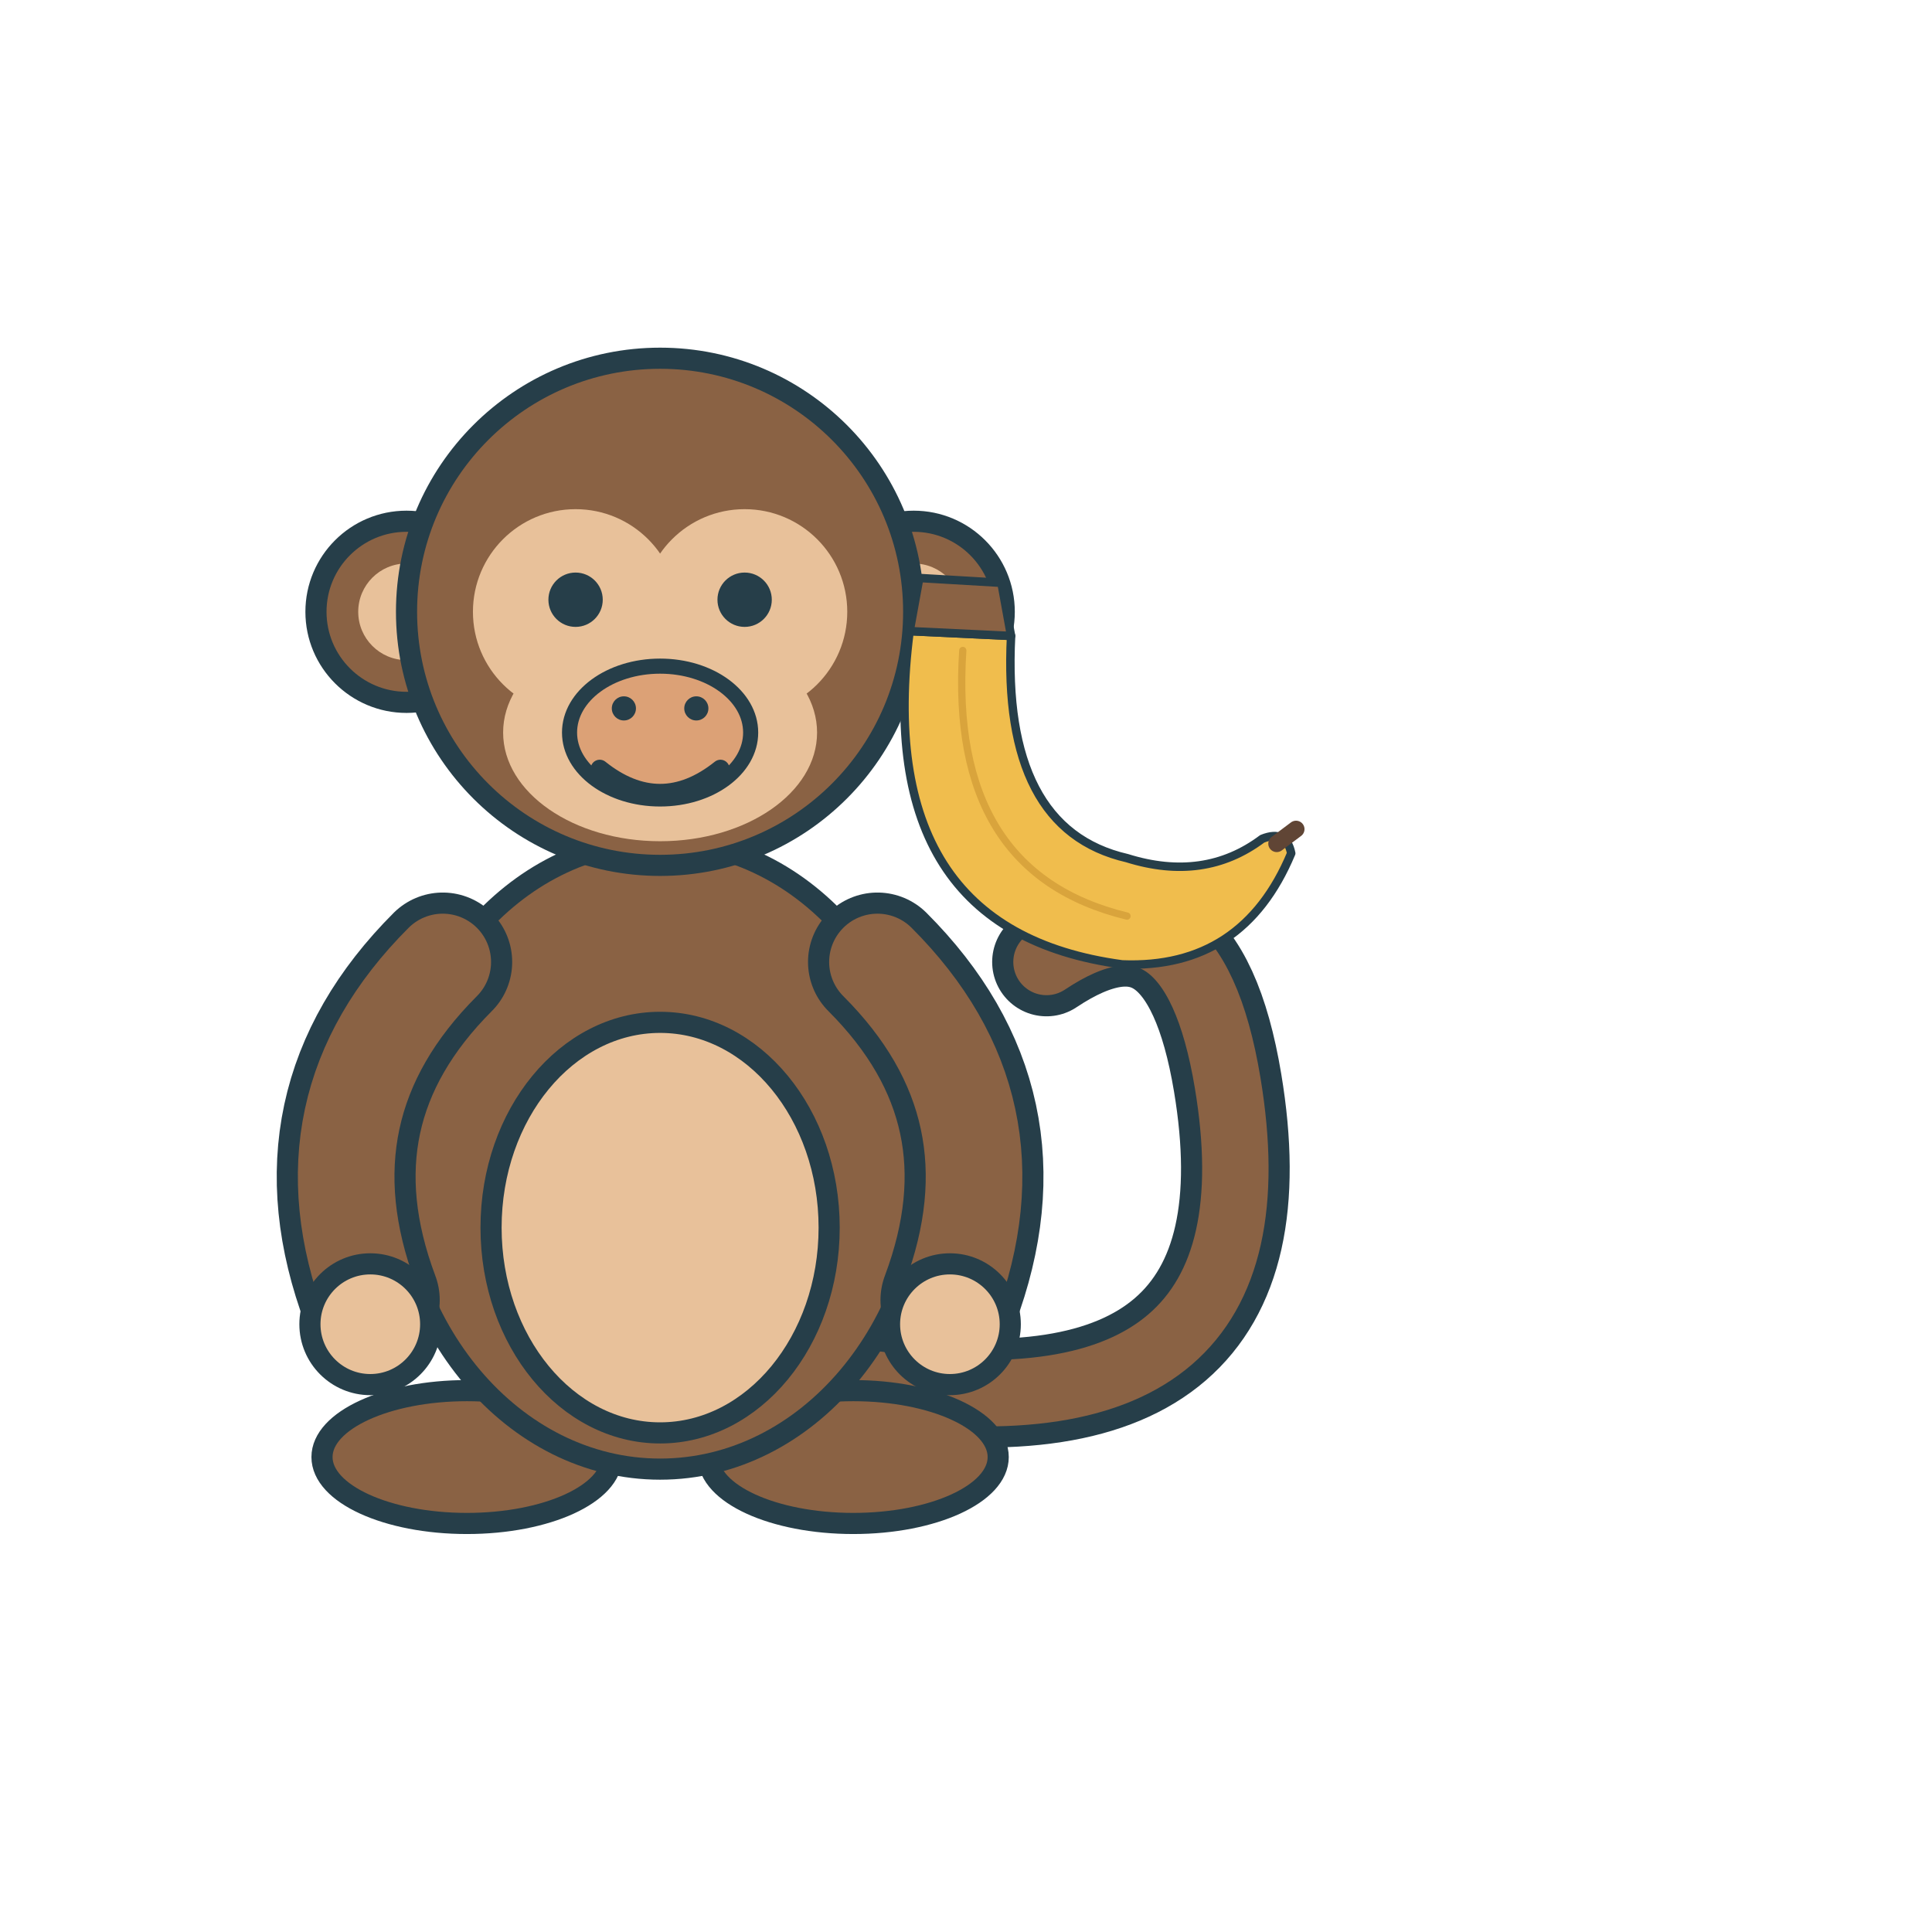
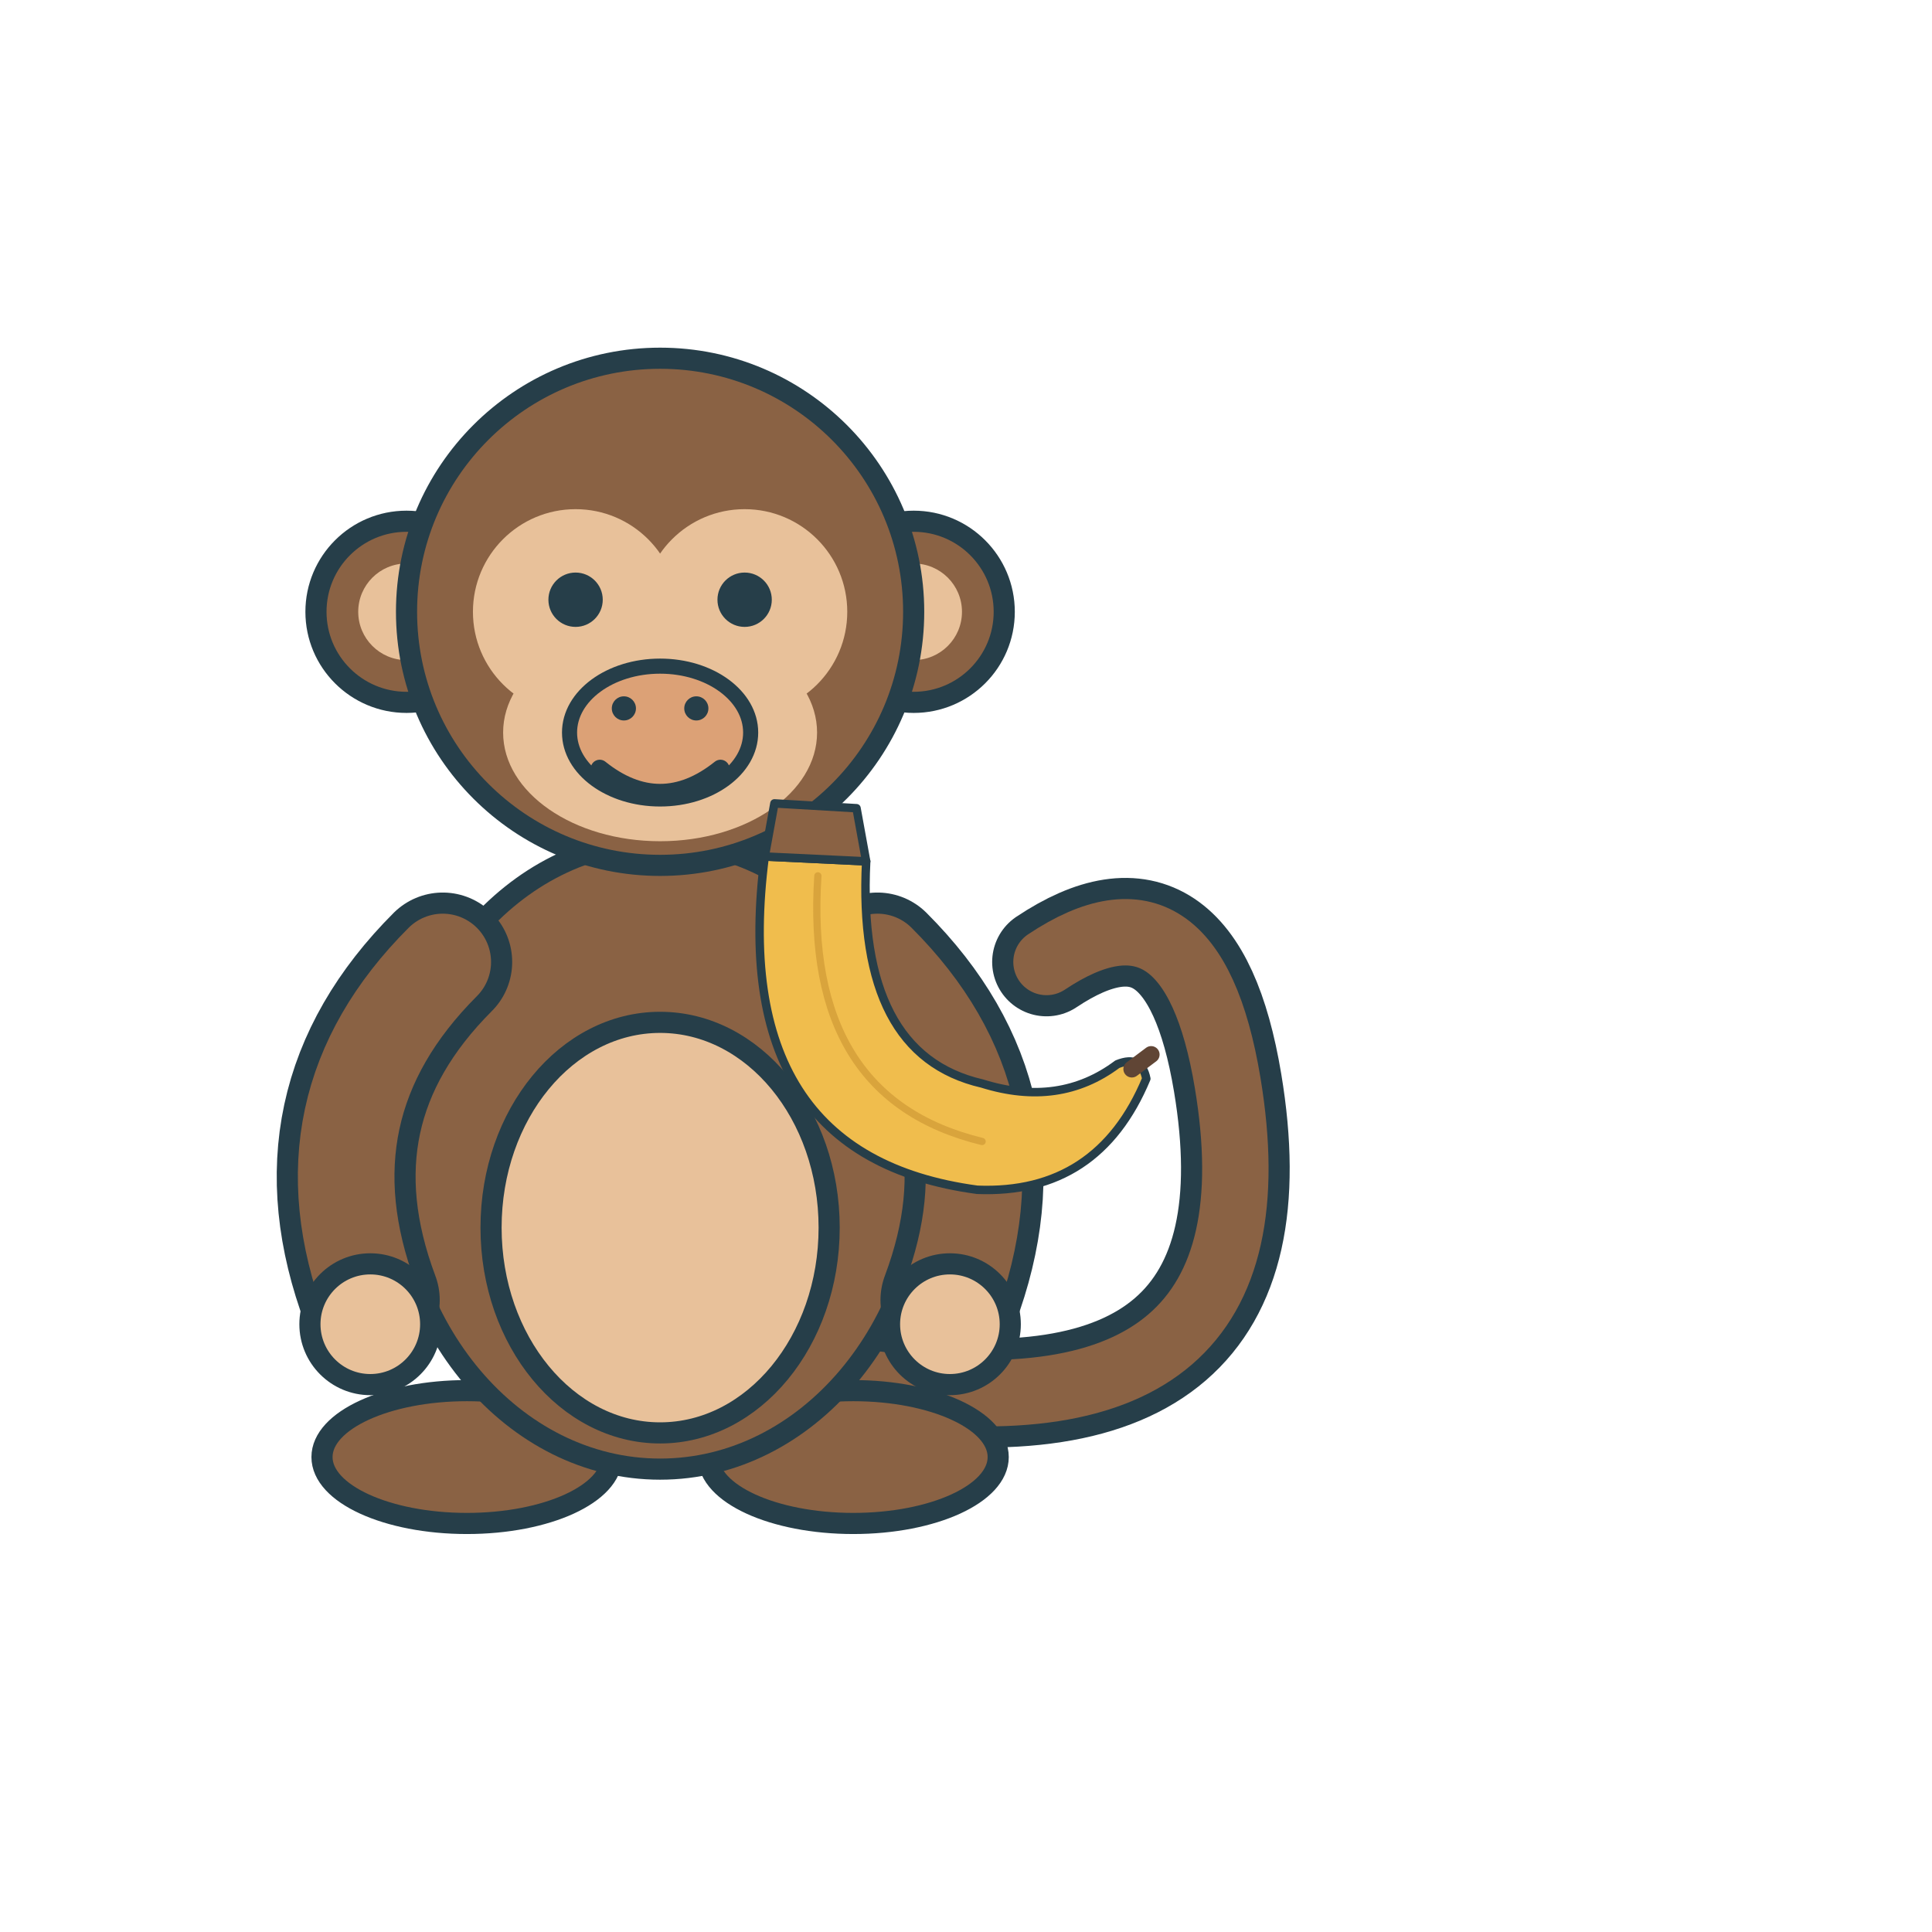
<svg xmlns="http://www.w3.org/2000/svg" viewBox="0 0 240 240">
  <g stroke="#263e49" stroke-width="3.5" stroke-linecap="round" stroke-linejoin="round">
    <g transform="translate(-8 25) scale(.75)">
      <g stroke="#263e49" stroke-width="3.5" stroke-linecap="round" stroke-linejoin="round">
        <path d="M156 196 Q224 206 214 146 Q208 110 184 126" fill="none" stroke="#263e49" stroke-width="18" />
        <path d="M156 196 Q224 206 214 146 Q208 110 184 126" fill="none" stroke="#8a6244" stroke-width="11" />
        <ellipse cx="88" cy="208" rx="24" ry="11" fill="#8a6244" />
        <ellipse cx="152" cy="208" rx="24" ry="11" fill="#8a6244" />
        <ellipse cx="120" cy="158" rx="44" ry="52" fill="#8a6244" />
        <ellipse cx="120" cy="170" rx="28" ry="34" fill="#e8c19a" />
        <path d="M84 126 Q60 150 72 182" fill="none" stroke="#263e49" stroke-width="23" />
        <path d="M84 126 Q60 150 72 182" fill="none" stroke="#8a6244" stroke-width="16" />
        <path d="M156 126 Q180 150 168 182" fill="none" stroke="#263e49" stroke-width="23" />
        <path d="M156 126 Q180 150 168 182" fill="none" stroke="#8a6244" stroke-width="16" />
        <circle cx="72" cy="186" r="10" fill="#e8c19a" />
        <circle cx="168" cy="186" r="10" fill="#e8c19a" />
        <circle cx="78" cy="68" r="15" fill="#8a6244" />
        <circle cx="162" cy="68" r="15" fill="#8a6244" />
        <circle cx="78" cy="68" r="8" fill="#e8c19a" stroke="none" />
        <circle cx="162" cy="68" r="8" fill="#e8c19a" stroke="none" />
        <circle cx="120" cy="68" r="42" fill="#8a6244" />
        <circle cx="106" cy="68" r="17" fill="#e8c19a" stroke="none" />
        <circle cx="134" cy="68" r="17" fill="#e8c19a" stroke="none" />
        <ellipse cx="120" cy="88" rx="26" ry="18" fill="#e8c19a" stroke="none" />
        <ellipse cx="120" cy="88" rx="15" ry="11" fill="#dca176" stroke-width="2.5" />
        <circle cx="114" cy="84" r="2" fill="#263e49" stroke="none" />
        <circle cx="126" cy="84" r="2" fill="#263e49" stroke="none" />
        <path d="M110 94 Q120 102 130 94" fill="none" stroke-width="3" />
        <circle cx="106" cy="66" r="4.5" fill="#263e49" stroke="none" />
        <circle cx="134" cy="66" r="4.5" fill="#263e49" stroke="none" />
      </g>
    </g>
-     <g transform="translate(92 58) scale(0.3)">
+     <g transform="translate(74 86) scale(0.3)">
      <g stroke="#263e49" stroke-width="3.5" stroke-linecap="round" stroke-linejoin="round">
        <path d="M70 68 Q54 192 158 206 Q208 208 228 160 Q226 150 216 154 Q192 172 160 162 Q108 150 112 70 Z" fill="#f0bd4d" />
        <path d="M92 76 Q86 168 160 186" fill="none" stroke="#d9a43c" stroke-width="3" />
        <path d="M70 68 L74 46 L108 48 L112 70 Z" fill="#8a6244" />
        <path d="M222 156 L230 150" fill="none" stroke="#604535" stroke-width="7" />
      </g>
    </g>
  </g>
</svg>
